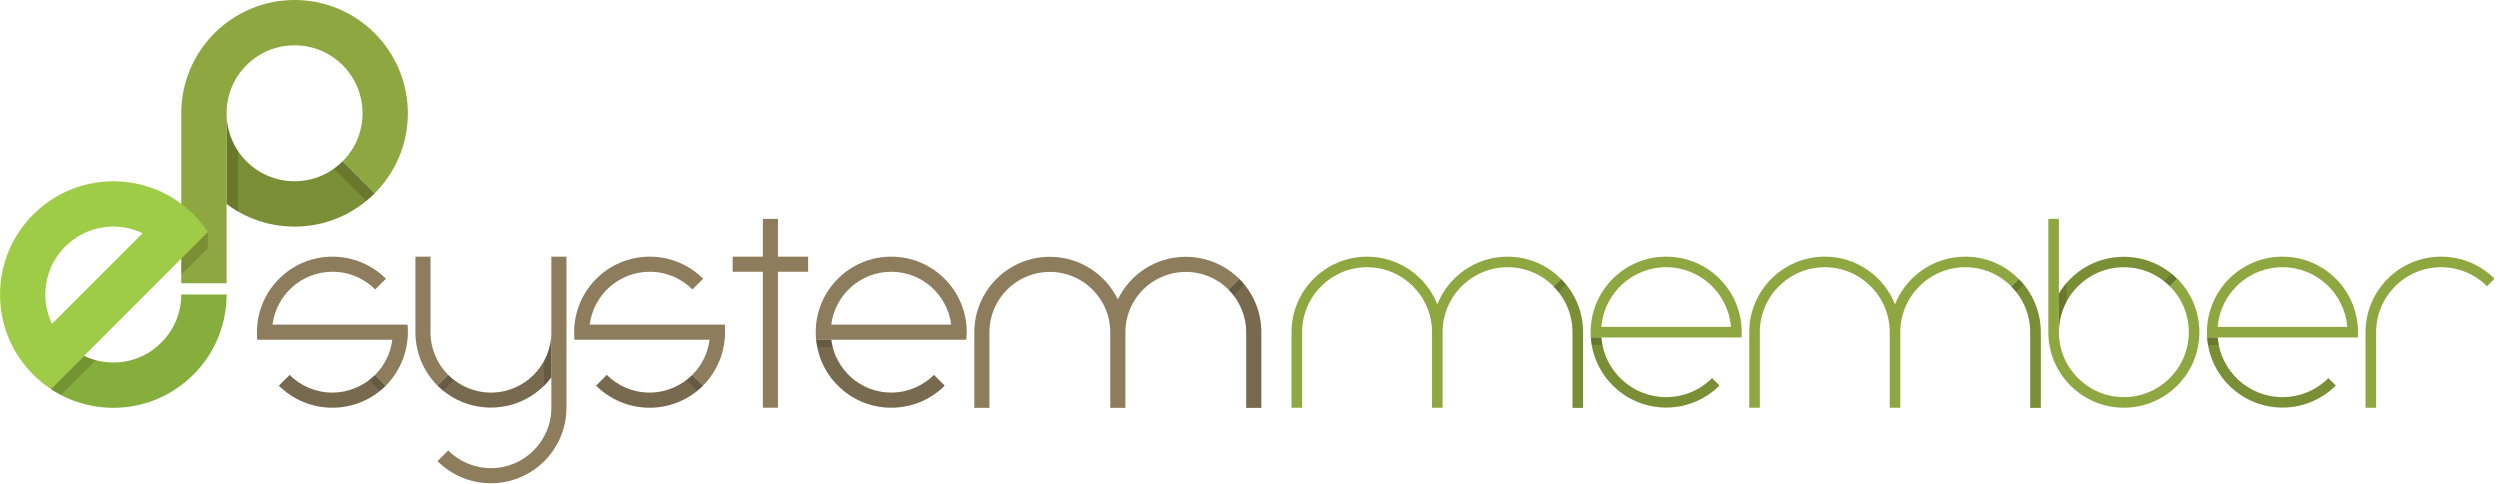
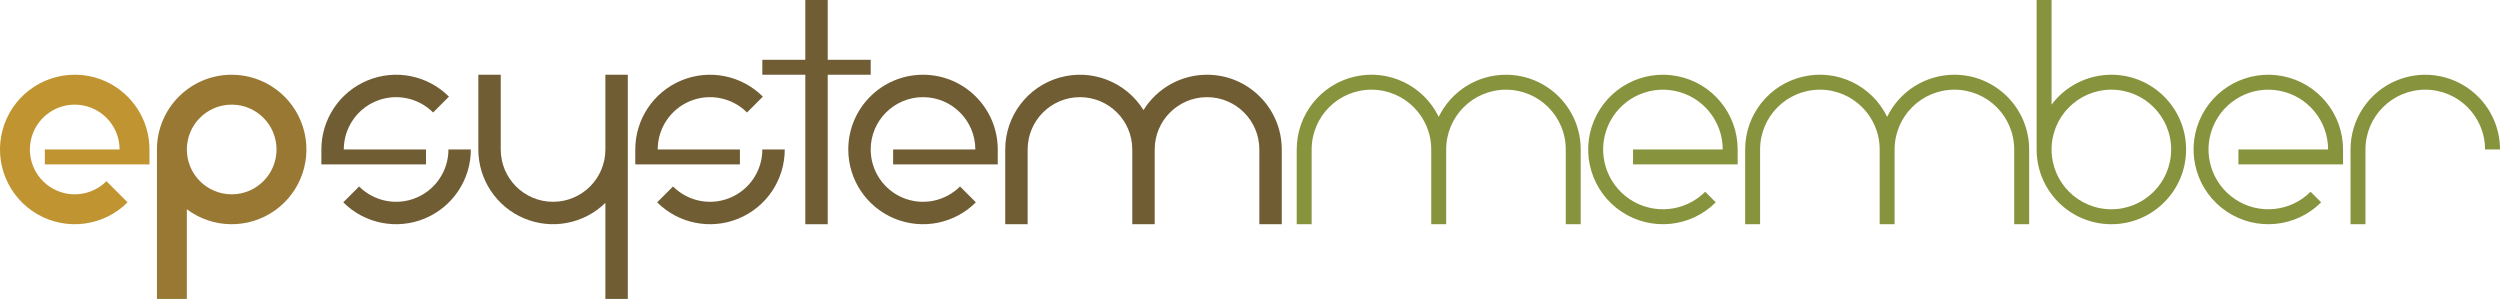
- <svg xmlns="http://www.w3.org/2000/svg" version="1.1" id="Layer_1" x="0px" y="0px" viewBox="0 0 1655 320" style="enable-background:new 0 0 1655 320;" xml:space="preserve">
-   <style type="text/css">
- 	.st0{fill:#8FA740;}
- 	.st1{opacity:0.15;}
- 	.st2{fill:#9ECC46;}
- 	.st3{fill:#8D7D5D;}
- </style>
-   <g id="XMLID_1_">
-     <path id="XMLID_166_" class="st0" d="M150,75c0,24.9,20.1,45,45,45c12.4,0,23.7-5,31.8-13.2L248,128c-13.6,13.6-32.3,22-53,22   c-16.9,0-32.5-5.6-45-15L150,75z" />
-     <path id="XMLID_165_" class="st1" d="M150,75c0,24.9,20.1,45,45,45c12.4,0,23.7-5,31.8-13.2L248,128c-13.6,13.6-32.3,22-53,22   c-16.9,0-32.5-5.6-45-15L150,75z" />
-     <path id="XMLID_164_" class="st0" d="M195,0c-41.4,0-75,33.6-75,75c0,0,0,88.2,0,112.5h30V75c0-24.9,20.1-45,45-45s45,20.1,45,45   c0,12.4-5,23.7-13.2,31.8L248,128c13.6-13.6,22-32.3,22-53C270,33.6,236.4,0,195,0z" />
-     <path id="XMLID_163_" class="st1" d="M150,108.6l0,26.4c2.4,1.8,4.9,3.5,7.5,5V99.9c-4.7-7.1-7.5-15.6-7.5-24.8V108.6z" />
-     <path id="XMLID_162_" class="st1" d="M221.1,111.7l21.4,21.4c1.9-1.6,3.8-3.3,5.6-5l-21.2-21.2C225,108.6,223.1,110.2,221.1,111.7z   " />
-     <g id="XMLID_155_">
-       <path id="XMLID_161_" class="st2" d="M55.6,235.6c16.7,8,37.4,5.1,51.2-8.8c8.8-8.8,13.2-20.3,13.2-31.8l30,0    c0,19.2-7.3,38.4-22,53c-25.7,25.7-65.3,28.8-94.4,9.5L55.6,235.6z" />
-       <path id="XMLID_160_" class="st1" d="M55.6,235.6c16.7,8,37.4,5.1,51.2-8.8c8.8-8.8,13.2-20.3,13.2-31.8l30,0    c0,19.2-7.3,38.4-22,53c-25.7,25.7-65.3,28.8-94.4,9.5L55.6,235.6z" />
-       <path id="XMLID_157_" class="st2" d="M22,142C-7.3,171.3-7.3,218.7,22,248c3.6,3.6,7.5,6.8,11.7,9.5c0,0,103.9-103.9,103.9-103.9    c-2.7-4.1-5.9-8-9.5-11.7C98.7,112.7,51.3,112.7,22,142z M34.4,214.4L34.4,214.4c-8-16.7-5.1-37.4,8.8-51.2    c13.9-13.9,34.5-16.8,51.2-8.8l0,0L34.4,214.4z" />
-       <path id="XMLID_156_" class="st1" d="M33.6,257.6c2.2,1.4,4.4,2.7,6.7,3.9l23.1-23.1c-2.7-0.7-5.3-1.6-7.8-2.8L33.6,257.6z" />
-     </g>
-     <path id="XMLID_154_" class="st1" d="M120,181.8l17.6-17.6l0-10.6L120,171.2C120,175.2,120,178.7,120,181.8z" />
-     <path id="XMLID_118_" class="st3" d="M820.4,184.6c9,9,14.6,21.5,14.6,35.4v50h-10v-50c0-11-4.5-21-11.7-28.3L820.4,184.6z" />
-     <path id="XMLID_109_" class="st3" d="M813.3,191.7c-7.2-7.2-17.2-11.7-28.3-11.7c-22.1,0-40,17.9-40,40v50h-10v-50   c0-22.1-17.9-40-40-40c-22.1,0-40,17.9-40,40v50h-10v-50c0-27.6,22.4-50,50-50c19.8,0,36.9,11.5,45,28.2l0,0   c8.1-16.7,25.2-28.2,45-28.2c13.8,0,26.3,5.6,35.4,14.6L813.3,191.7z" />
-     <rect id="XMLID_107_" x="485" y="169.9" class="st3" width="50" height="10" />
-     <rect id="XMLID_105_" x="505" y="144.9" class="st3" width="10" height="125" />
-     <path id="XMLID_102_" class="st3" d="M255.4,255.3c-9,9-21.5,14.6-35.4,14.6c-13.8,0-26.3-5.6-35.4-14.6l7.1-7.1   c7.2,7.2,17.2,11.7,28.3,11.7c11,0,21-4.5,28.3-11.7L255.4,255.3z" />
-     <path id="XMLID_100_" class="st3" d="M248.3,248.2c6.1-6.1,10.3-14.2,11.4-23.3h-89.4l0,0c-0.2-1.6-0.2-3.3-0.2-5   c0-27.6,22.4-50,50-50c13.8,0,26.3,5.6,35.4,14.6l-7.1,7.1c-7.2-7.2-17.2-11.7-28.3-11.7c-20.4,0-37.2,15.3-39.7,35h89.4l0,0   c0.2,1.6,0.2,3.3,0.2,5c0,13.8-5.6,26.3-14.6,35.4L248.3,248.2z" />
-     <path id="XMLID_99_" class="st3" d="M465.4,255.3c-9,9-21.5,14.6-35.4,14.6c-13.8,0-26.3-5.6-35.4-14.6l7.1-7.1   c7.2,7.2,17.2,11.7,28.3,11.7c11,0,21-4.5,28.3-11.7L465.4,255.3z" />
-     <path id="XMLID_98_" class="st3" d="M458.3,248.2c6.1-6.1,10.3-14.2,11.4-23.3h-89.4l0,0c-0.2-1.6-0.2-3.3-0.2-5   c0-27.6,22.4-50,50-50c13.8,0,26.3,5.6,35.4,14.6l-7.1,7.1c-7.2-7.2-17.2-11.7-28.3-11.7c-20.4,0-37.2,15.3-39.7,35h89.4l0,0   c0.2,1.6,0.2,3.3,0.2,5c0,13.8-5.6,26.3-14.6,35.4L458.3,248.2z" />
-     <path id="XMLID_95_" class="st3" d="M296.7,248.2C289.5,241,285,231,285,219.9v-50h-10l0,50c0,13.8,5.6,26.3,14.6,35.4L296.7,248.2   z" />
-     <path id="XMLID_94_" class="st3" d="M365,219.9c0,22.1-17.9,40-40,40c-11,0-21-4.5-28.3-11.7l-7.1,7c9,9,21.5,14.6,35.4,14.6   c16.4,0,30.9-7.9,40-20L365,219.9z" />
-     <path id="XMLID_93_" class="st3" d="M296.7,298.2c7.2,7.2,17.2,11.7,28.3,11.7c22.1,0,40-17.9,40-40v-50v-50h10v50v50   c0,27.6-22.4,50-50,50c-13.8,0-26.3-5.6-35.4-14.6L296.7,298.2z" />
-     <path id="XMLID_88_" class="st3" d="M590,169.9c-27.6,0-50,22.4-50,50c0,1.7,0.1,3.4,0.2,5h99.5c0,0,0.3-3.3,0.3-5   C640,192.3,617.6,169.9,590,169.9z M550.3,214.9c2.5-19.7,19.3-35,39.7-35s37.2,15.3,39.7,35L550.3,214.9z" />
-     <path id="XMLID_86_" class="st3" d="M550.3,224.9c2.5,19.7,19.3,35,39.7,35c11,0,21-4.5,28.3-11.7l7.1,7.1   c-9,9-21.5,14.6-35.4,14.6c-25.9,0-47.2-19.7-49.7-44.9c0,0,0-0.1,0-0.1L550.3,224.9z" />
-     <path id="XMLID_32_" class="st1" d="M255.4,255.3c-9,9-21.5,14.6-35.4,14.6c-13.8,0-26.3-5.6-35.4-14.6l7.1-7.1   c7.2,7.2,17.2,11.7,28.3,11.7c11,0,21-4.5,28.3-11.7L255.4,255.3z" />
-     <path id="XMLID_87_" class="st1" d="M244.5,251.6l7.1,7.1c1.3-1.1,2.5-2.2,3.7-3.4l-7.1-7.1C247.1,249.4,245.8,250.5,244.5,251.6z" />
-     <path id="XMLID_89_" class="st1" d="M465.4,255.3c-9,9-21.5,14.6-35.4,14.6c-13.8,0-26.3-5.6-35.4-14.6l7.1-7.1   c7.2,7.2,17.2,11.7,28.3,11.7c11,0,21-4.5,28.3-11.7L465.4,255.3z" />
-     <path id="XMLID_85_" class="st1" d="M454.5,251.6l7.1,7.1c1.3-1.1,2.5-2.2,3.7-3.4l-7.1-7.1C457.1,249.4,455.8,250.5,454.5,251.6z" />
-     <path id="XMLID_77_" class="st1" d="M360,239.3v16.3c1.8-1.8,3.5-3.7,5-5.7l0-30C365,227,363.2,233.6,360,239.3z" />
-     <path id="XMLID_57_" class="st1" d="M365,219.9c0,22.1-17.9,40-40,40c-11,0-21-4.5-28.3-11.7l-7.1,7c9,9,21.5,14.6,35.4,14.6   c16.4,0,30.9-7.9,40-20L365,219.9z" />
-     <path id="XMLID_83_" class="st1" d="M293.4,258.7l7.1-7.1c-1.3-1-2.6-2.1-3.8-3.3l-3.9,3.9l-3.1,3.1   C290.8,256.5,292.1,257.6,293.4,258.7z" />
-     <path id="XMLID_82_" class="st1" d="M550.3,224.9c2.5,19.7,19.3,35,39.7,35c11,0,21-4.5,28.3-11.7l7.1,7.1   c-9,9-21.5,14.6-35.4,14.6c-25.9,0-47.2-19.7-49.7-44.9c0,0,0-0.1,0-0.1L550.3,224.9z" />
-     <path id="XMLID_103_" class="st1" d="M541,229.9h10.3c-0.4-1.6-0.7-3.3-1-5l-10.1,0c0,0,0,0.1,0,0.1   C540.4,226.7,540.7,228.3,541,229.9z" />
-     <path id="XMLID_97_" class="st1" d="M820.4,184.6c9,9,14.6,21.5,14.6,35.4v50h-10v-50c0-11-4.5-21-11.7-28.3L820.4,184.6z" />
-     <path id="XMLID_108_" class="st1" d="M813.3,191.7c1.2,1.2,2.3,2.4,3.3,3.8l7.1-7.1c-1.1-1.3-2.2-2.5-3.4-3.7L813.3,191.7z" />
-     <path id="XMLID_42_" class="st0" d="M1060.1,223.4c1.8,22.1,20.3,39.5,42.9,39.5c11.9,0,22.6-4.8,30.4-12.6l4.9,4.9   c-9,9-21.5,14.6-35.3,14.6c-26.4,0-48.1-20.5-49.9-46.5L1060.1,223.4z" />
-     <path id="XMLID_39_" class="st0" d="M1103,169.9c-27.6,0-50,22.4-50,50c0,1.2,0,2.3,0.1,3.5c0,0,99.8,0,99.8,0   c0.1-1.2,0.1-2.3,0.1-3.5C1153,192.3,1130.6,169.9,1103,169.9z M1060.1,216.4c1.8-22.1,20.3-39.5,42.9-39.5   c22.6,0,41.1,17.4,42.9,39.5C1145.9,216.4,1060.1,216.4,1060.1,216.4z" />
-     <path id="XMLID_38_" class="st0" d="M1468.1,223.4c1.8,22.1,20.3,39.5,42.9,39.5c11.9,0,22.6-4.8,30.4-12.6l4.9,4.9   c-9,9-21.5,14.6-35.3,14.6c-26.4,0-48.1-20.5-49.9-46.5L1468.1,223.4z" />
-     <path id="XMLID_27_" class="st0" d="M1511,169.9c-27.6,0-50,22.4-50,50c0,1.2,0,2.3,0.1,3.5l99.8,0c0.1-1.2,0.1-2.3,0.1-3.5   C1561,192.3,1538.6,169.9,1511,169.9z M1468.1,216.4c1.8-22.1,20.3-39.5,42.9-39.5c22.6,0,41.1,17.4,42.9,39.5   C1553.9,216.4,1468.1,216.4,1468.1,216.4z" />
-     <path id="XMLID_24_" class="st0" d="M1033.4,184.6c9,9,14.6,21.5,14.6,35.4v50h-7v-50c0-11.9-4.8-22.6-12.6-30.4L1033.4,184.6z" />
-     <path id="XMLID_3_" class="st0" d="M998,169.9c-21.1,0-39.2,13.1-46.5,31.6c-7.3-18.5-25.4-31.6-46.5-31.6c-27.6,0-50,22.4-50,50   v50h7v-50c0-23.7,19.3-43,43-43c23.7,0,43,19.3,43,43v50l0,0h7v-50c0-23.7,19.3-43,43-43c11.9,0,22.6,4.8,30.4,12.6l4.9-4.9   C1024.3,175.5,1011.8,169.9,998,169.9z" />
-     <path id="XMLID_22_" class="st0" d="M1363,219.9c0-23.7,19.3-43,43-43c11.9,0,22.6,4.8,30.4,12.6l4.9-4.9c-9-9-21.5-14.6-35.4-14.6   c-18.3,0-34.3,9.8-43,24.5L1363,219.9z" />
-     <path id="XMLID_21_" class="st0" d="M1436.4,189.5c7.8,7.8,12.6,18.5,12.6,30.4c0,23.7-19.3,43-43,43c-23.7,0-43-19.3-43-43v-75h-7   v75c0,27.6,22.4,50,50,50c27.6,0,50-22.4,50-50c0-13.8-5.6-26.3-14.6-35.4L1436.4,189.5z" />
-     <path id="XMLID_20_" class="st0" d="M1646.4,189.5c-7.8-7.8-18.5-12.6-30.4-12.6c-23.7,0-43,19.3-43,43v50h-7v-50   c0-27.6,22.4-50,50-50c13.8,0,26.3,5.6,35.4,14.6L1646.4,189.5z" />
-     <path id="XMLID_18_" class="st0" d="M1336.4,184.6c9,9,14.6,21.5,14.6,35.4v50h-7v-50c0-11.9-4.8-22.6-12.6-30.4L1336.4,184.6z" />
-     <path id="XMLID_2_" class="st0" d="M1301,169.9c-21.1,0-39.2,13.1-46.5,31.6c-7.3-18.5-25.4-31.6-46.5-31.6c-27.6,0-50,22.4-50,50   v50h7v-50c0-23.7,19.3-43,43-43c23.7,0,43,19.3,43,43v50h7v-50c0-23.7,19.3-43,43-43c11.9,0,22.6,4.8,30.4,12.6l4.9-4.9   C1327.3,175.5,1314.8,169.9,1301,169.9z" />
-     <path id="XMLID_14_" class="st1" d="M1060.1,223.4c1.8,22.1,20.3,39.5,42.9,39.5c11.9,0,22.6-4.8,30.4-12.6l4.9,4.9   c-9,9-21.5,14.6-35.3,14.6c-26.4,0-48.1-20.5-49.9-46.5L1060.1,223.4z" />
-     <path id="XMLID_13_" class="st1" d="M1060.1,223.4h-6.1l-0.9,0c0.1,1.7,0.3,3.4,0.6,5h7.1C1060.5,226.8,1060.3,225.1,1060.1,223.4z   " />
-     <path id="XMLID_8_" class="st1" d="M1468.1,223.4c1.8,22.1,20.3,39.5,42.9,39.5c11.9,0,22.6-4.8,30.4-12.6l4.9,4.9   c-9,9-21.5,14.6-35.3,14.6c-26.4,0-48.1-20.5-49.9-46.5L1468.1,223.4z" />
-     <path id="XMLID_6_" class="st1" d="M1468.1,223.4h-6.1l-0.9,0c0.1,1.7,0.3,3.4,0.6,5h7.1C1468.5,226.8,1468.3,225.1,1468.1,223.4z" />
-     <path id="XMLID_101_" class="st1" d="M1033.4,184.6c9,9,14.6,21.5,14.6,35.4v50h-7v-50c0-11.9-4.8-22.6-12.6-30.4L1033.4,184.6z" />
-     <path id="XMLID_60_" class="st1" d="M1028.4,189.6c1.2,1.2,2.3,2.4,3.3,3.8l5-5c-1.1-1.3-2.2-2.5-3.4-3.7L1028.4,189.6z" />
-     <path id="XMLID_55_" class="st1" d="M1336.4,184.6c9,9,14.6,21.5,14.6,35.4v50h-7v-50c0-11.9-4.8-22.6-12.6-30.4L1336.4,184.6z" />
-     <path id="XMLID_50_" class="st1" d="M1331.4,189.6c1.2,1.2,2.3,2.4,3.3,3.8l5-5c-1.1-1.3-2.2-2.5-3.4-3.7L1331.4,189.6z" />
-     <path id="XMLID_49_" class="st1" d="M1363,219.9c0-23.7,19.3-43,43-43c11.9,0,22.6,4.8,30.4,12.6l4.9-4.9c-9-9-21.5-14.6-35.4-14.6   c-18.3,0-34.3,9.8-43,24.5L1363,219.9z" />
-     <path id="XMLID_48_" class="st1" d="M1368,199.8v-12.4c-1.9,2.2-3.5,4.5-5,7l0,25.5C1363,212.7,1364.8,205.8,1368,199.8z" />
-     <path id="XMLID_47_" class="st1" d="M1436.4,189.5l4.9-4.9c-1.2-1.2-2.4-2.3-3.7-3.4l-5,5C1434,187.2,1435.2,188.4,1436.4,189.5z" />
-   </g>
+ <svg xmlns="http://www.w3.org/2000/svg" id="Layer_1" data-name="Layer 1" viewBox="0 0 3345 400">
+   <defs>
+     <style>.cls-1{fill:#987832;}.cls-2{fill:#c09430;}.cls-3{fill:#705d34;}.cls-4{fill:#87943d;}</style>
+   </defs>
+   <path class="cls-1" d="M310,100A100,100,0,0,0,210,200V400h40V280a100,100,0,1,0,60-180Zm0,160a60,60,0,0,1-60-60h0a60,60,0,1,1,60,60Z" transform="translate(0)" />
+   <path class="cls-2" d="M100,100a100,100,0,1,0,70.71,170.71l-28.28-28.28A60,60,0,1,1,160,200H60v20H200V200h0A100,100,0,0,0,100,100Z" transform="translate(0)" />
+   <path class="cls-3" d="M570,200H460a70,70,0,0,1,119.5-49.49l21.21-21.22A100,100,0,0,0,430,200v20H570Z" transform="translate(0)" />
+   <path class="cls-3" d="M600,200a70,70,0,0,1-119.5,49.5l-21.21,21.21A100,100,0,0,0,630,200Z" transform="translate(0)" />
+   <path class="cls-3" d="M990,200H880a70,70,0,0,1,119.5-49.49l21.21-21.22A100,100,0,0,0,850,200v20H990Z" transform="translate(0)" />
+   <path class="cls-3" d="M1020,200a70,70,0,0,1-119.5,49.5l-21.21,21.21A100,100,0,0,0,1050,200Z" transform="translate(0)" />
+   <path class="cls-3" d="M1195,220h140V200a100,100,0,0,0-200,0h0a100,100,0,0,0,170.71,70.71L1284.5,249.5A70,70,0,0,1,1165,200h0a70,70,0,0,1,140,0H1195Z" transform="translate(0)" />
+   <path class="cls-3" d="M1615,100a99.92,99.92,0,0,0-85,47.31A100,100,0,0,0,1345,200V300h30V200a70,70,0,0,1,140,0h0V300h30V200h0a70,70,0,0,1,140,0V300h30V200A100,100,0,0,0,1615,100Z" transform="translate(0)" />
+   <polygon class="cls-3" points="1165 80 1107.5 80 1107.5 0 1077.5 0 1077.5 80 1020 80 1020 100 1077.5 100 1077.5 300 1107.5 300 1107.5 100 1165 100 1165 80" />
+   <path class="cls-3" d="M840,200h0V100H810V200h0a70,70,0,0,1-140,0V100H640V200a100,100,0,0,0,170,71.4V400h30V200Z" transform="translate(0)" />
+   <path class="cls-4" d="M3315.71,129.29A100,100,0,0,0,3145,200h0V300h20V200h0a80,80,0,1,1,160,0h20A99.68,99.68,0,0,0,3315.71,129.29Z" transform="translate(0)" />
+   <path class="cls-4" d="M2185,220h140V200a100,100,0,1,0-29.29,70.71l-14.14-14.14A80,80,0,1,1,2305,200H2185Z" transform="translate(0)" />
+   <path class="cls-4" d="M2995,220h140V200a100,100,0,1,0-29.29,70.71l-14.14-14.14A80,80,0,1,1,3115,200H2995Z" transform="translate(0)" />
+   <path class="cls-4" d="M2015,100a100,100,0,0,0-90,56.37A100,100,0,0,0,1735,200V300h20V200a80,80,0,0,1,160,0V300h20V200a80,80,0,0,1,160,0V300h20V200A100,100,0,0,0,2015,100Z" transform="translate(0)" />
+   <path class="cls-4" d="M2615,100a100,100,0,0,0-90,56.37A100,100,0,0,0,2335,200V300h20V200a80,80,0,0,1,160,0V300h20V200a80,80,0,0,1,160,0V300h20V200A100,100,0,0,0,2615,100Z" transform="translate(0)" />
+   <path class="cls-4" d="M2825,100a99.85,99.85,0,0,0-80,40V0h-20V200a100,100,0,1,0,100-100Zm0,180a80,80,0,1,1,80-80A80,80,0,0,1,2825,280Z" transform="translate(0)" />
</svg>
